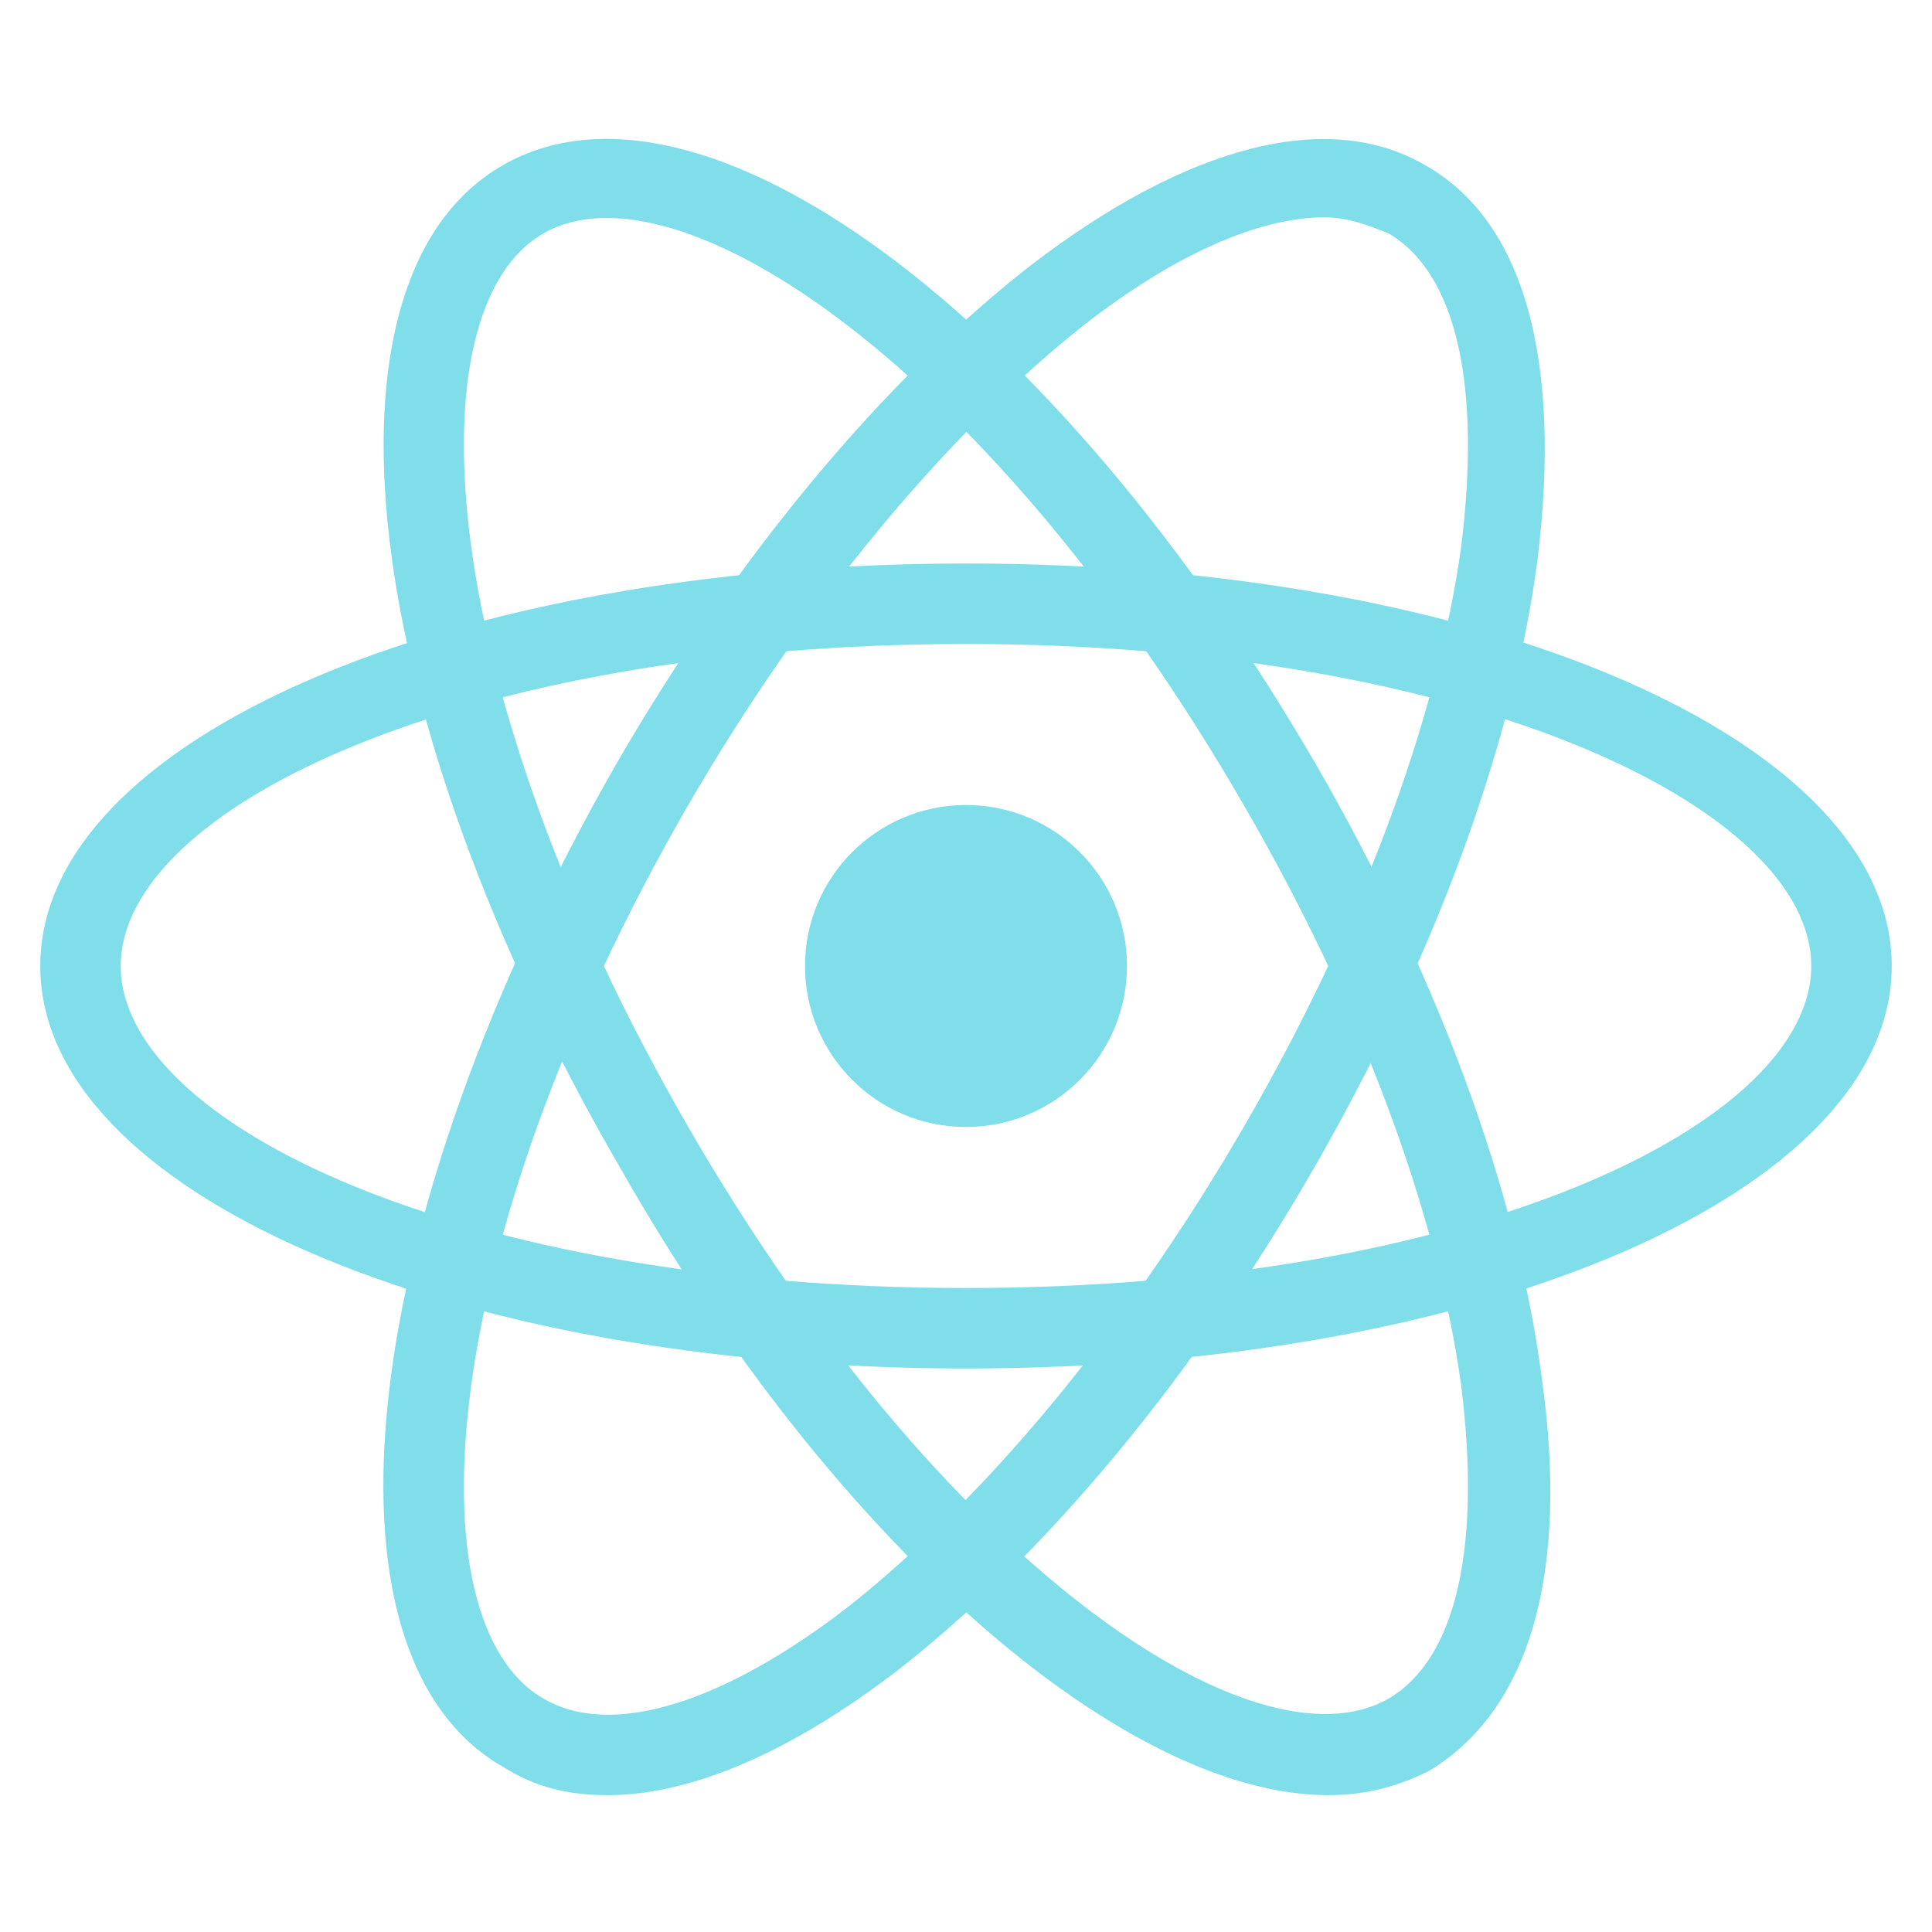
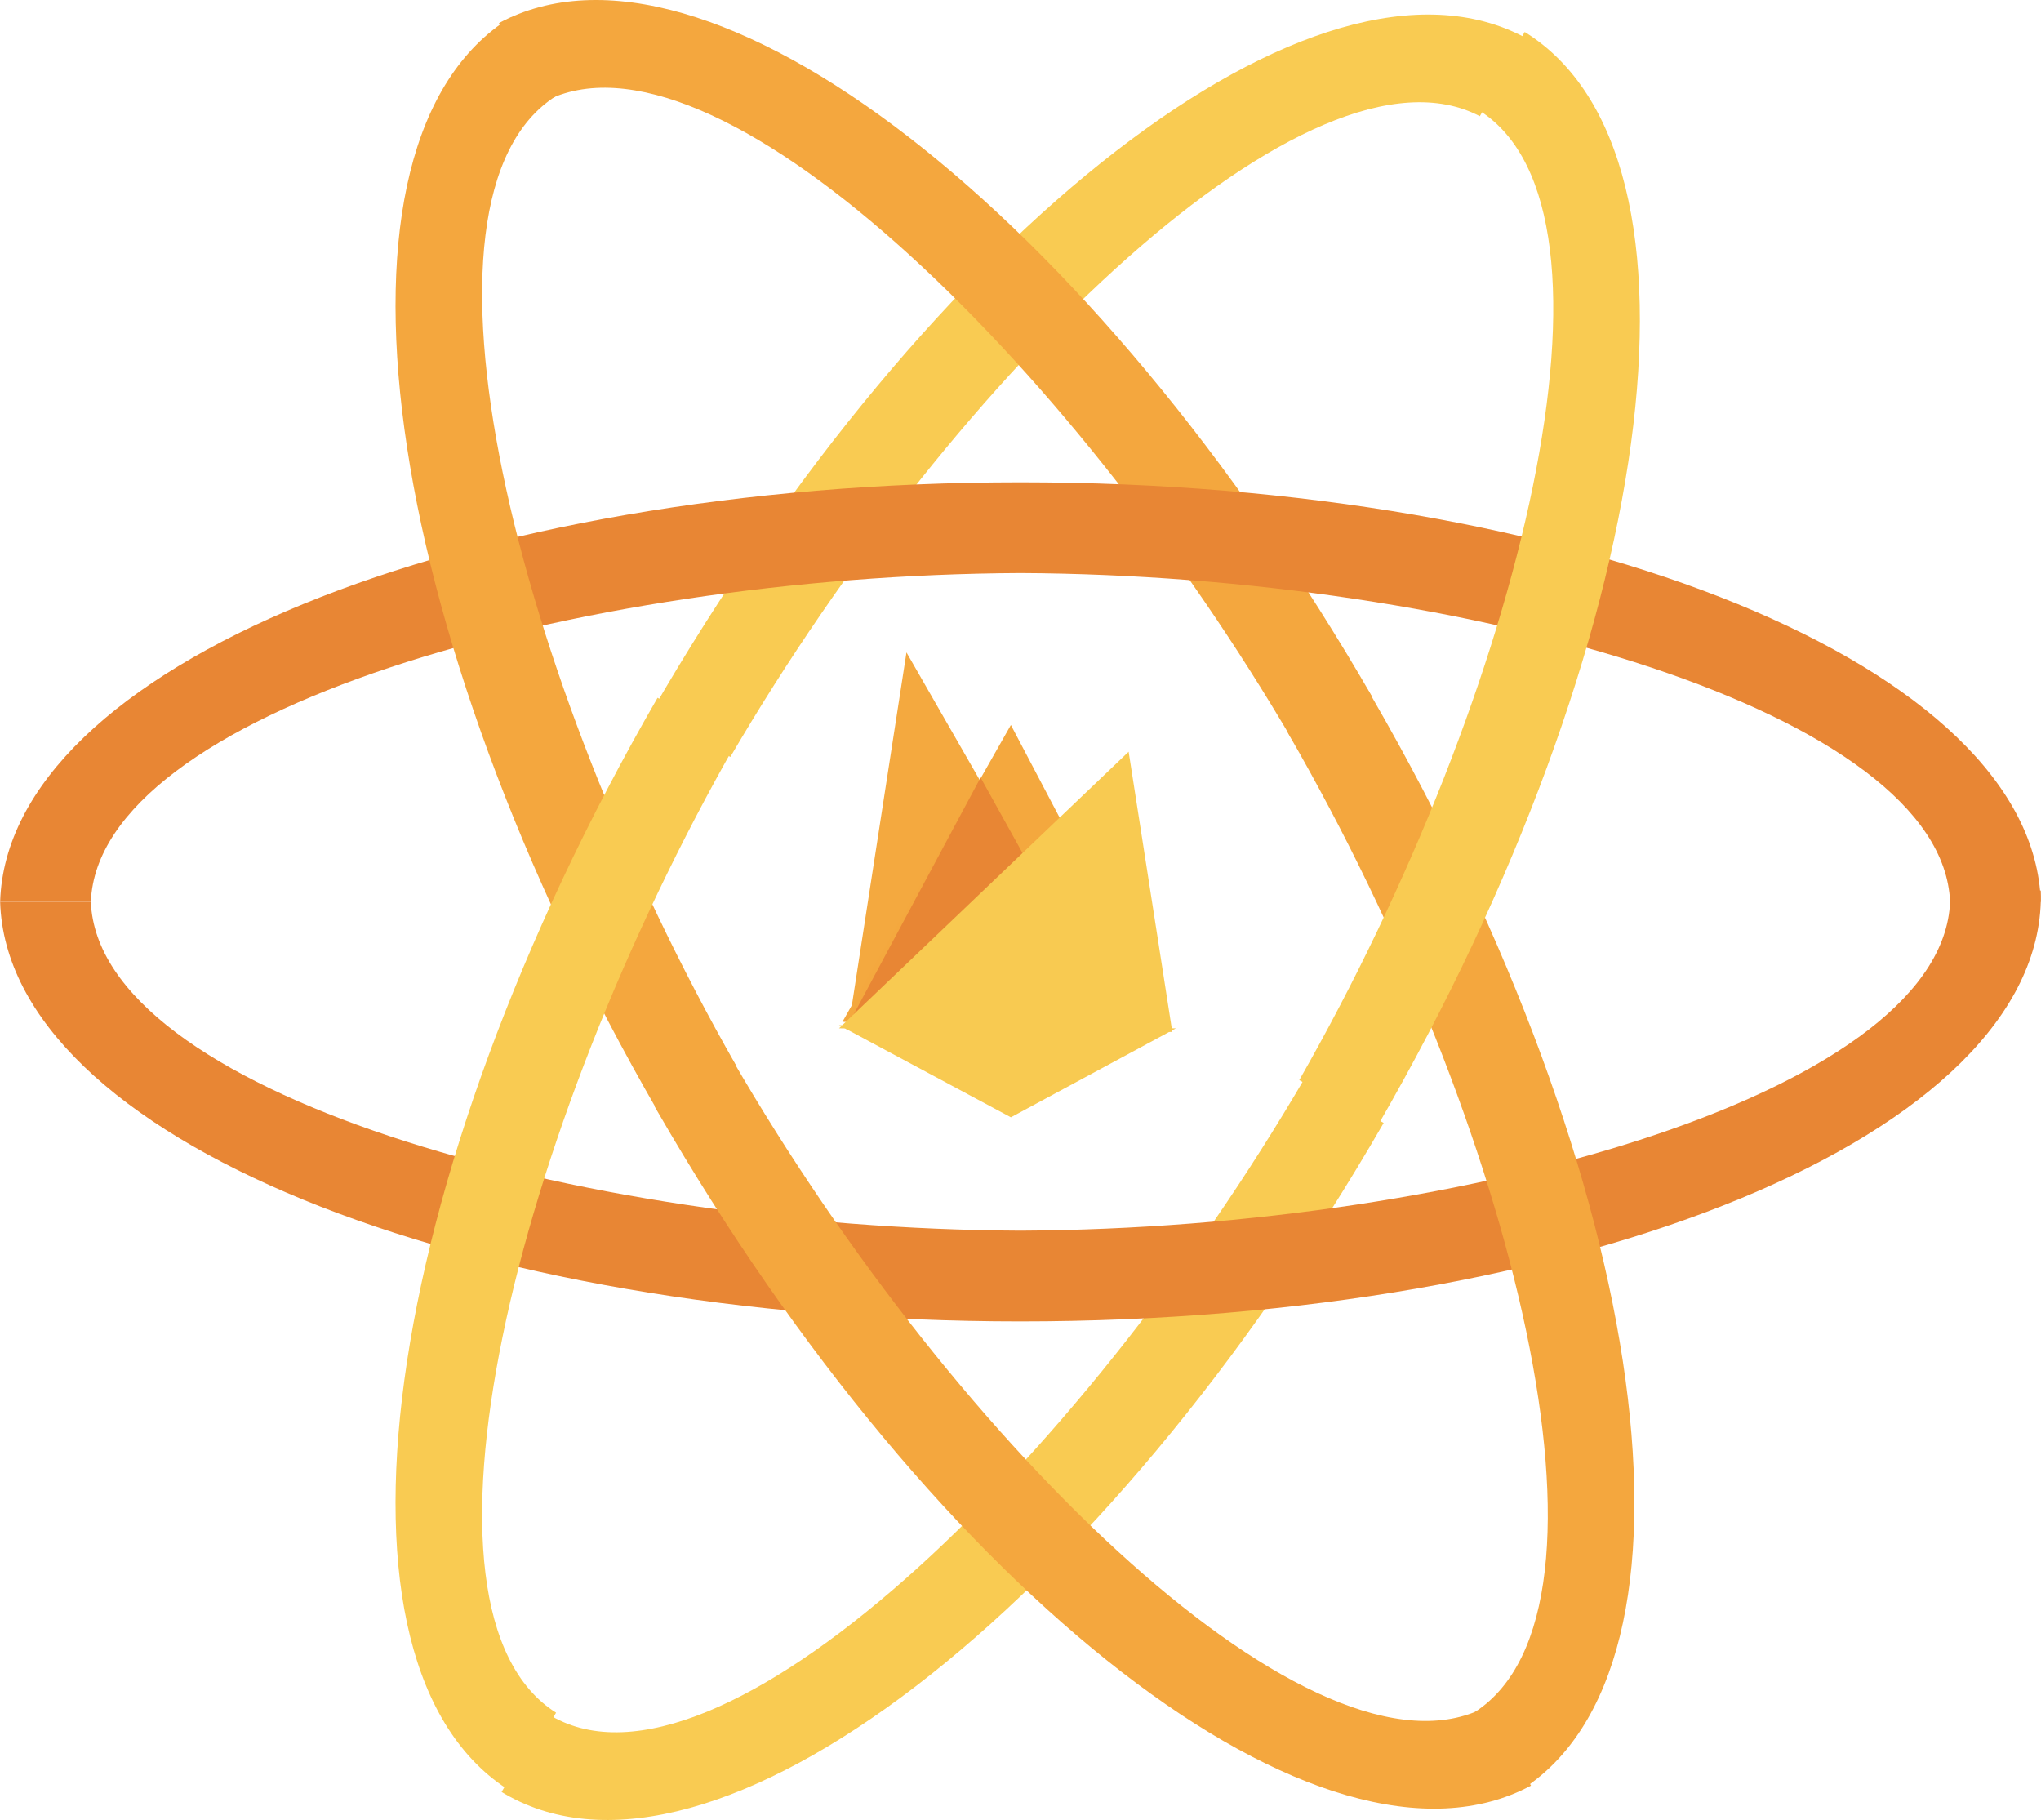
- <svg xmlns="http://www.w3.org/2000/svg" viewBox="0 0 48 48" width="48px" height="48px">
-   <path fill="#80deea" d="M24,34C11.1,34,1,29.6,1,24c0-5.6,10.1-10,23-10c12.9,0,23,4.4,23,10C47,29.6,36.9,34,24,34z M24,16 c-12.6,0-21,4.1-21,8c0,3.9,8.4,8,21,8s21-4.1,21-8C45,20.1,36.6,16,24,16z" />
-   <path fill="#80deea" d="M15.1,44.6c-1,0-1.8-0.2-2.6-0.7C7.6,41.1,8.9,30.2,15.3,19l0,0c3-5.2,6.7-9.6,10.3-12.4c3.9-3,7.4-3.9,9.8-2.5 c2.5,1.4,3.4,4.9,2.8,9.8c-0.6,4.6-2.6,10-5.6,15.2c-3,5.2-6.7,9.6-10.3,12.4C19.7,43.5,17.2,44.6,15.1,44.6z M32.9,5.4 c-1.6,0-3.7,0.9-6,2.7c-3.4,2.7-6.9,6.9-9.8,11.9l0,0c-6.3,10.9-6.9,20.3-3.6,22.2c1.7,1,4.5,0.1,7.6-2.3c3.4-2.7,6.9-6.9,9.8-11.9 c2.9-5,4.8-10.1,5.4-14.4c0.5-4-0.1-6.8-1.8-7.8C34,5.6,33.5,5.4,32.9,5.4z" />
-   <path fill="#80deea" d="M33,44.6c-5,0-12.2-6.1-17.6-15.6C8.9,17.8,7.6,6.9,12.5,4.1l0,0C17.4,1.3,26.2,7.8,32.7,19 c3,5.2,5,10.6,5.6,15.2c0.7,4.9-0.3,8.3-2.8,9.8C34.7,44.4,33.9,44.6,33,44.6z M13.5,5.8c-3.3,1.9-2.7,11.3,3.6,22.2 c6.3,10.9,14.1,16.1,17.4,14.2c1.7-1,2.3-3.8,1.8-7.8c-0.6-4.3-2.5-9.4-5.4-14.4C24.6,9.1,16.8,3.9,13.5,5.8L13.5,5.8z" />
-   <circle cx="24" cy="24" r="4" fill="#80deea" />
+ <svg xmlns="http://www.w3.org/2000/svg" width="2500" height="2229" viewBox="1.008 18.463 180 160.509">
+   <path fill="#F4A93F" d="M80.95 76l19.202 33.45-24.243-.872L80.95 76z" />
+   <path fill="#F4A83E" d="M90.16 82.4l14.234 27.05-29.091-.872L90.16 82.4z" />
+   <path fill="#E88634" d="M87.489 87.038L99.94 109.45l-24.333-.243 11.882-22.169z" />
+   <path fill="#F8CA51" d="M100.546 84.758l3.849 24.692L75 109.152l25.546-24.394z" />
+   <path fill="#F8CA51" d="M90.16 117l14.555-7.848L75 108.875 90.16 117z" />
+   <path fill="#E88634" d="M1.008 98C1.643 118.712 41.69 135 91 135v-8.002C51.309 126.8 9.675 114.643 9.008 98h-8z" />
+   <path fill="#F9CB52" d="M135.523 21.782c-18.254-9.806-52.383 16.733-77.04 59.436l6.93 4.001c20.016-34.275 51.363-64.252 66.109-56.508l4.001-6.929z" />
+   <path fill="#E88634" d="M1.008 98C1.643 77.288 41.69 61 91 61v8.002C51.309 69.2 9.675 81.358 9.008 98h-8z" />
+   <path fill="#F4A73E" d="M46.043 20c-17.62 10.906-11.702 53.732 12.953 96.436l6.93-4.002C46.251 77.963 35.964 35.827 50.043 26.93l-4-6.93z" />
+   <path fill="#F9CB52" d="M46.043 176.436C28.423 165.53 34.34 122.703 58.996 80l6.93 4.001c-19.675 34.472-29.962 76.608-15.883 85.506l-4 6.929z" />
+   <path fill="#F4A73E" d="M45 20.5c18.255-9.806 52.384 16.732 77.04 59.436l-6.931 4C95.093 49.662 63.746 19.687 49 27.43l-4-6.93z" />
+   <path fill="#E88634" d="M181 98c-.635-20.712-40.684-37-89.992-37v8.002C130.698 69.2 172.333 81.358 173 98h8z" />
+   <path fill="#F9CB52" d="M45.241 176.501c.107.065.214.129.322.19 18.143 10.476 52.623-16.146 77.476-59.191l-6.893-4.066c-20.174 34.58-51.899 64.808-66.501 56.377a9.81 9.81 0 0 1-.437-.267l-3.967 6.957z" />
+   <path fill="#F4A73E" d="M136.036 175.938C117.779 185.738 83.653 159.2 59 116.5l-.26-.45 6.836-4.159c19.984 34.502 51.585 64.862 66.431 57.133l4.029 6.914z" />
+   <path fill="#E88634" d="M181 97c.005.166.008.333.008.5 0 20.95-40.295 37.5-90 37.5v-8.002c40.012-.198 82-12.555 82-29.403a9.8 9.8 0 0 0-.018-.595H181z" />
+   <path fill="#F4A73E" d="M135.005 176.43c17.608-10.914 11.688-53.734-12.962-96.43l-.439-.76-7.022 3.835.047.082c19.952 34.558 30.521 77.214 16.45 86.298l3.926 6.975z" />
+   <path fill="#F9CB52" d="M135.48 21.282c17.619 10.906 11.701 53.733-12.953 96.436l-6.93-4.001c19.676-34.472 29.961-76.608 15.883-85.506l4-6.929z" />
</svg>
